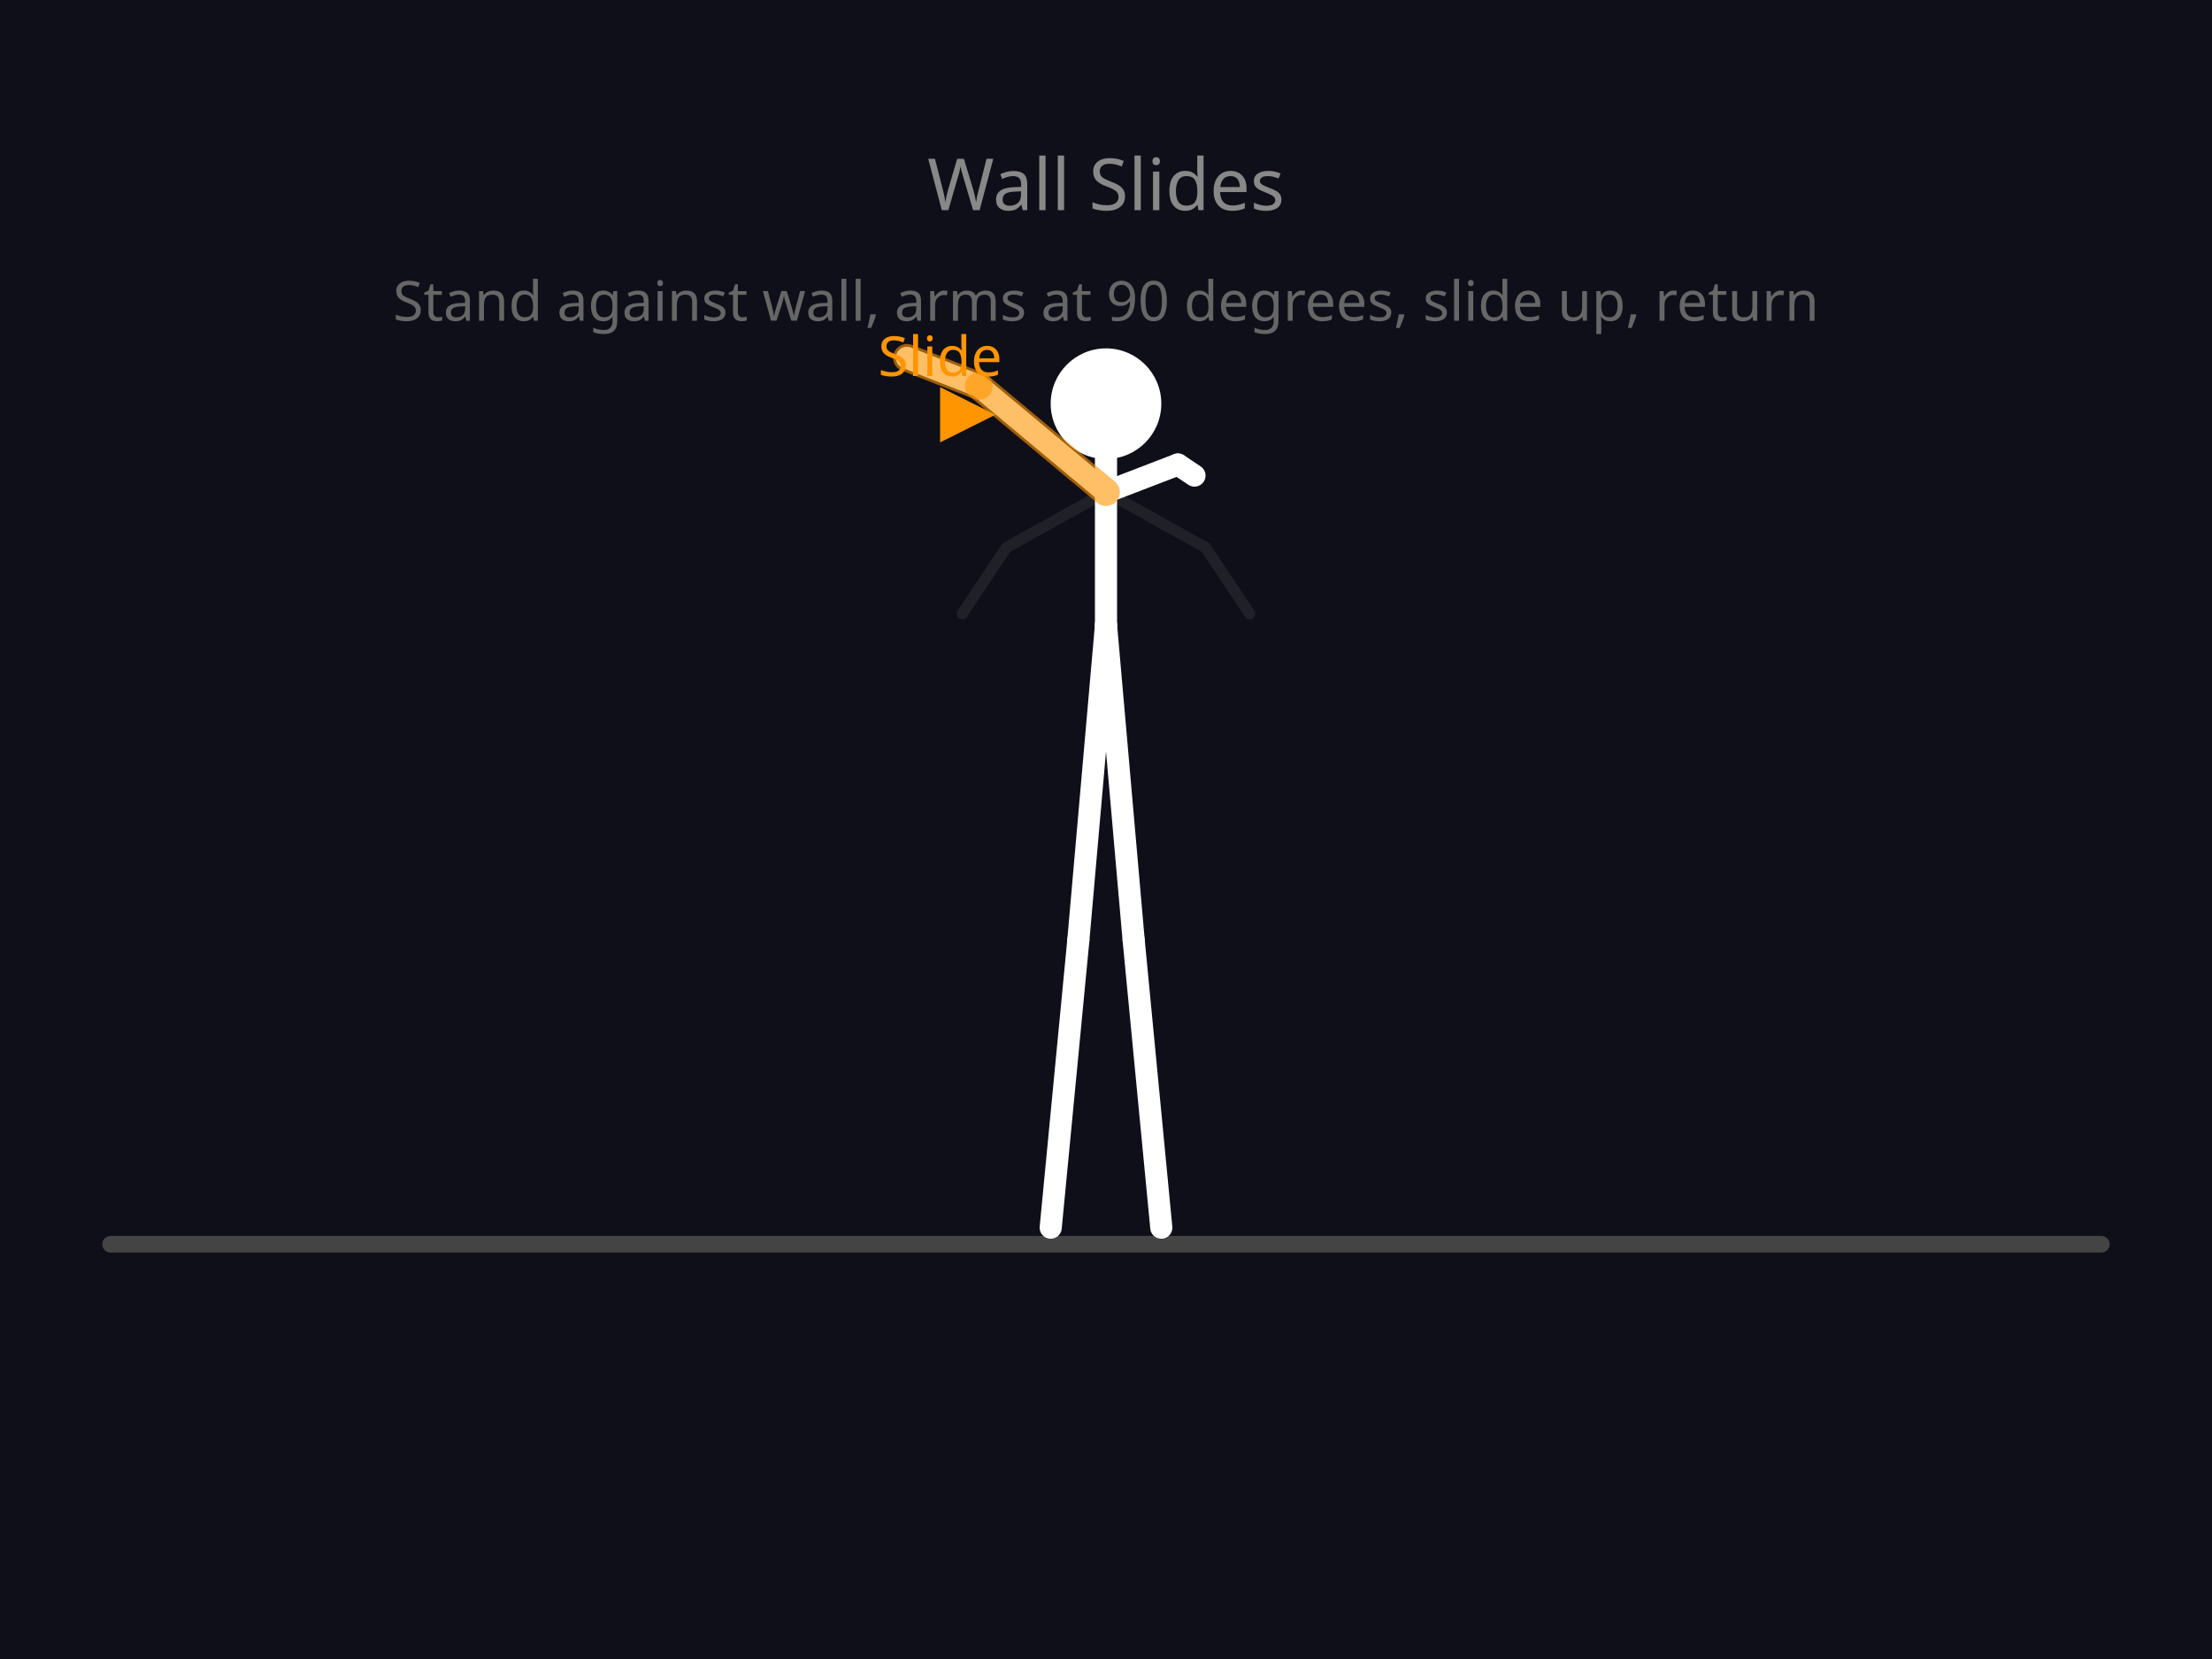
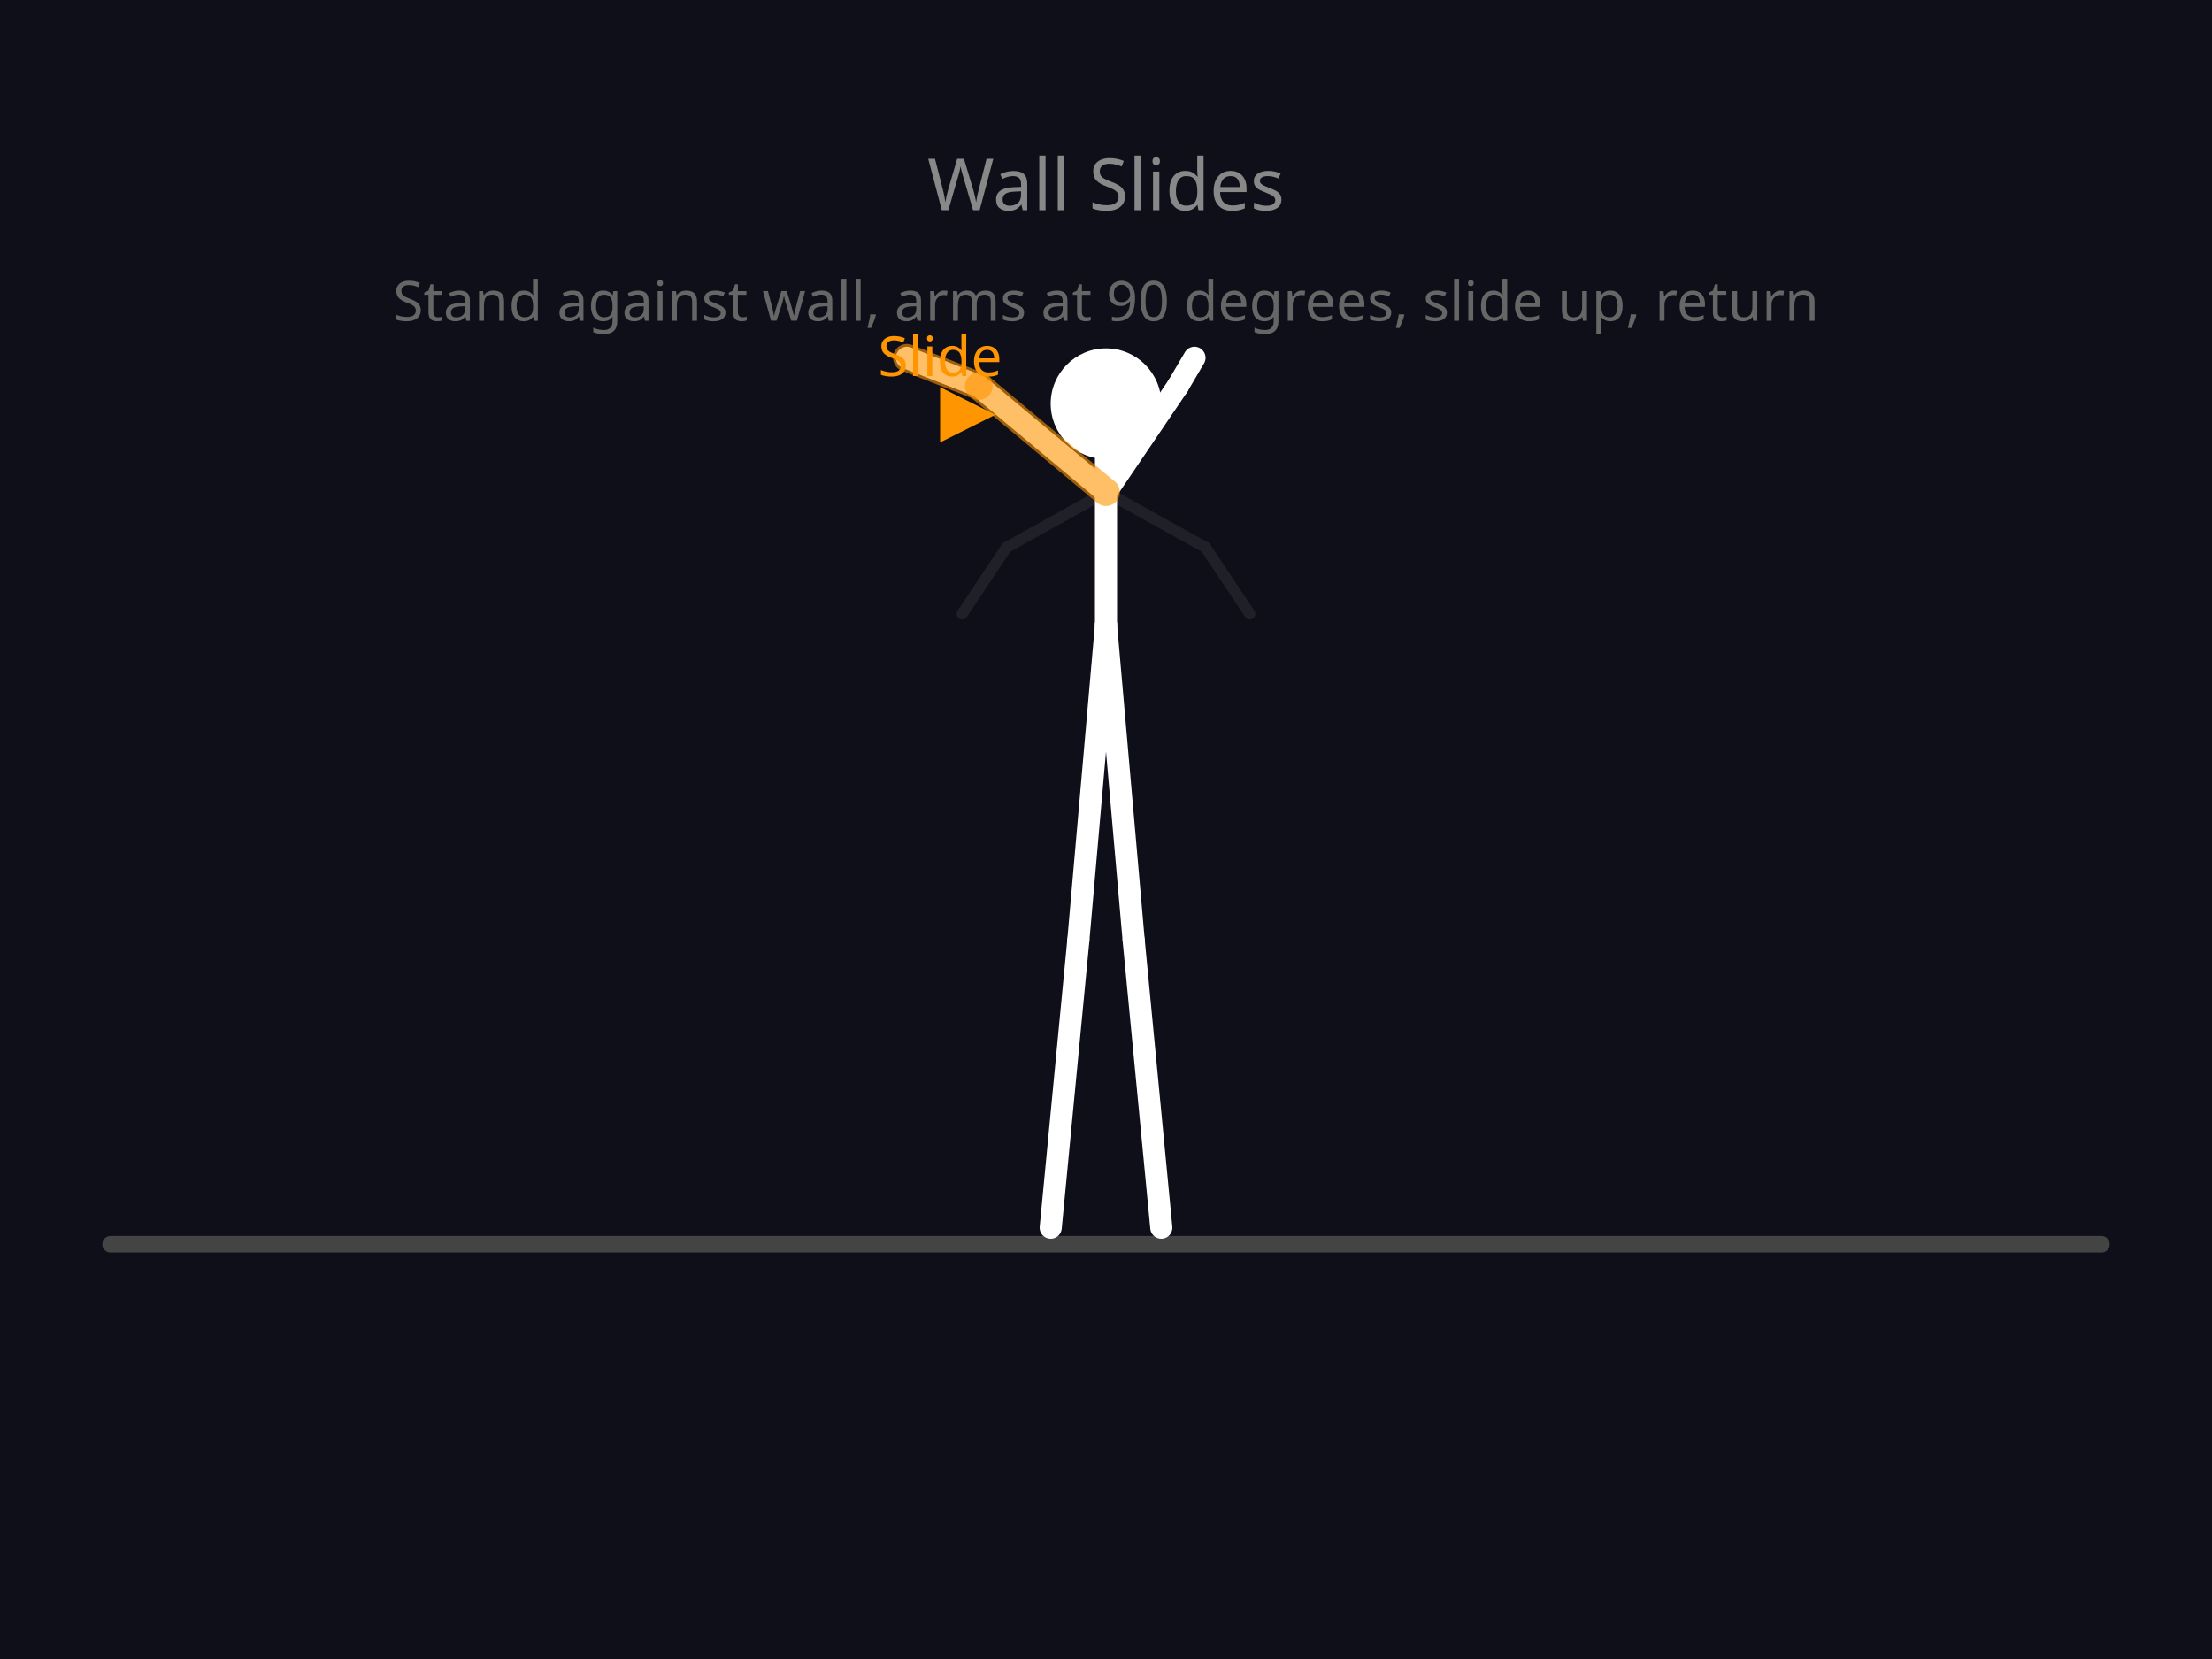
<svg xmlns="http://www.w3.org/2000/svg" viewBox="0 0 400 300">
  <rect width="400" height="300" fill="#0f0f1a" />
  <line x1="20" y1="225" x2="380" y2="225" stroke="#444" stroke-width="3" stroke-linecap="round" />
  <text x="200" y="38" fill="#888" font-size="13" font-family="sans-serif" text-anchor="middle">Wall Slides</text>
  <text x="200" y="58" fill="#666" font-size="10" font-family="sans-serif" text-anchor="middle">Stand against wall, arms at 90 degrees, slide up, return</text>
  <g stroke="#555" stroke-width="2" fill="none" stroke-linecap="round" stroke-linejoin="round" opacity="0.25">
    <circle cx="200" cy="73" r="10" fill="#444" stroke="none" />
    <line x1="200" y1="73" x2="200" y2="81" />
    <line x1="200" y1="81" x2="200" y2="89" />
    <line x1="200" y1="89" x2="200" y2="113" />
    <line x1="200" y1="89" x2="182" y2="99" />
    <line x1="182" y1="99" x2="174" y2="111" />
    <line x1="200" y1="89" x2="218" y2="99" />
    <line x1="218" y1="99" x2="226" y2="111" />
    <line x1="200" y1="113" x2="195" y2="170" />
    <line x1="195" y1="170" x2="190" y2="222" />
    <line x1="200" y1="113" x2="205" y2="170" />
    <line x1="205" y1="170" x2="210" y2="222" />
  </g>
  <g stroke="#FFF" stroke-width="4" fill="none" stroke-linecap="round" stroke-linejoin="round">
    <circle cx="200" cy="73" r="10" fill="#FFF" stroke="none" />
    <line x1="200" y1="73" x2="200" y2="81" />
    <line x1="200" y1="81" x2="200" y2="89" />
    <line x1="200" y1="89" x2="200" y2="113" />
    <line x1="200" y1="89" x2="177" y2="69.8" />
    <line x1="177" y1="69.8" x2="164" y2="64.7" />
-     <line x1="200" y1="89" x2="213" y2="84" />
-     <line x1="213" y1="84" x2="216" y2="86" />
+     <line x1="200" y1="89" x2="213" y2="69.8" />
+     <line x1="213" y1="69.8" x2="216" y2="64.7" />
    <line x1="200" y1="113" x2="195" y2="170" />
    <line x1="195" y1="170" x2="190" y2="222" />
    <line x1="200" y1="113" x2="205" y2="170" />
    <line x1="205" y1="170" x2="210" y2="222" />
    <line x1="200" y1="89" x2="177" y2="69.8" stroke="#FF9500" stroke-width="5" opacity="0.6" />
    <line x1="177" y1="69.8" x2="164" y2="64.7" stroke="#FF9500" stroke-width="5" opacity="0.6" />
  </g>
  <line x1="170" y1="75" x2="170" y2="75" stroke="#FF9500" stroke-width="2" stroke-dasharray="4,3" />
  <polygon points="170,70 180,75 170,80" fill="#FF9500" />
  <text x="170" y="68" fill="#FF9500" font-size="10" text-anchor="middle" font-family="sans-serif">Slide</text>
</svg>
